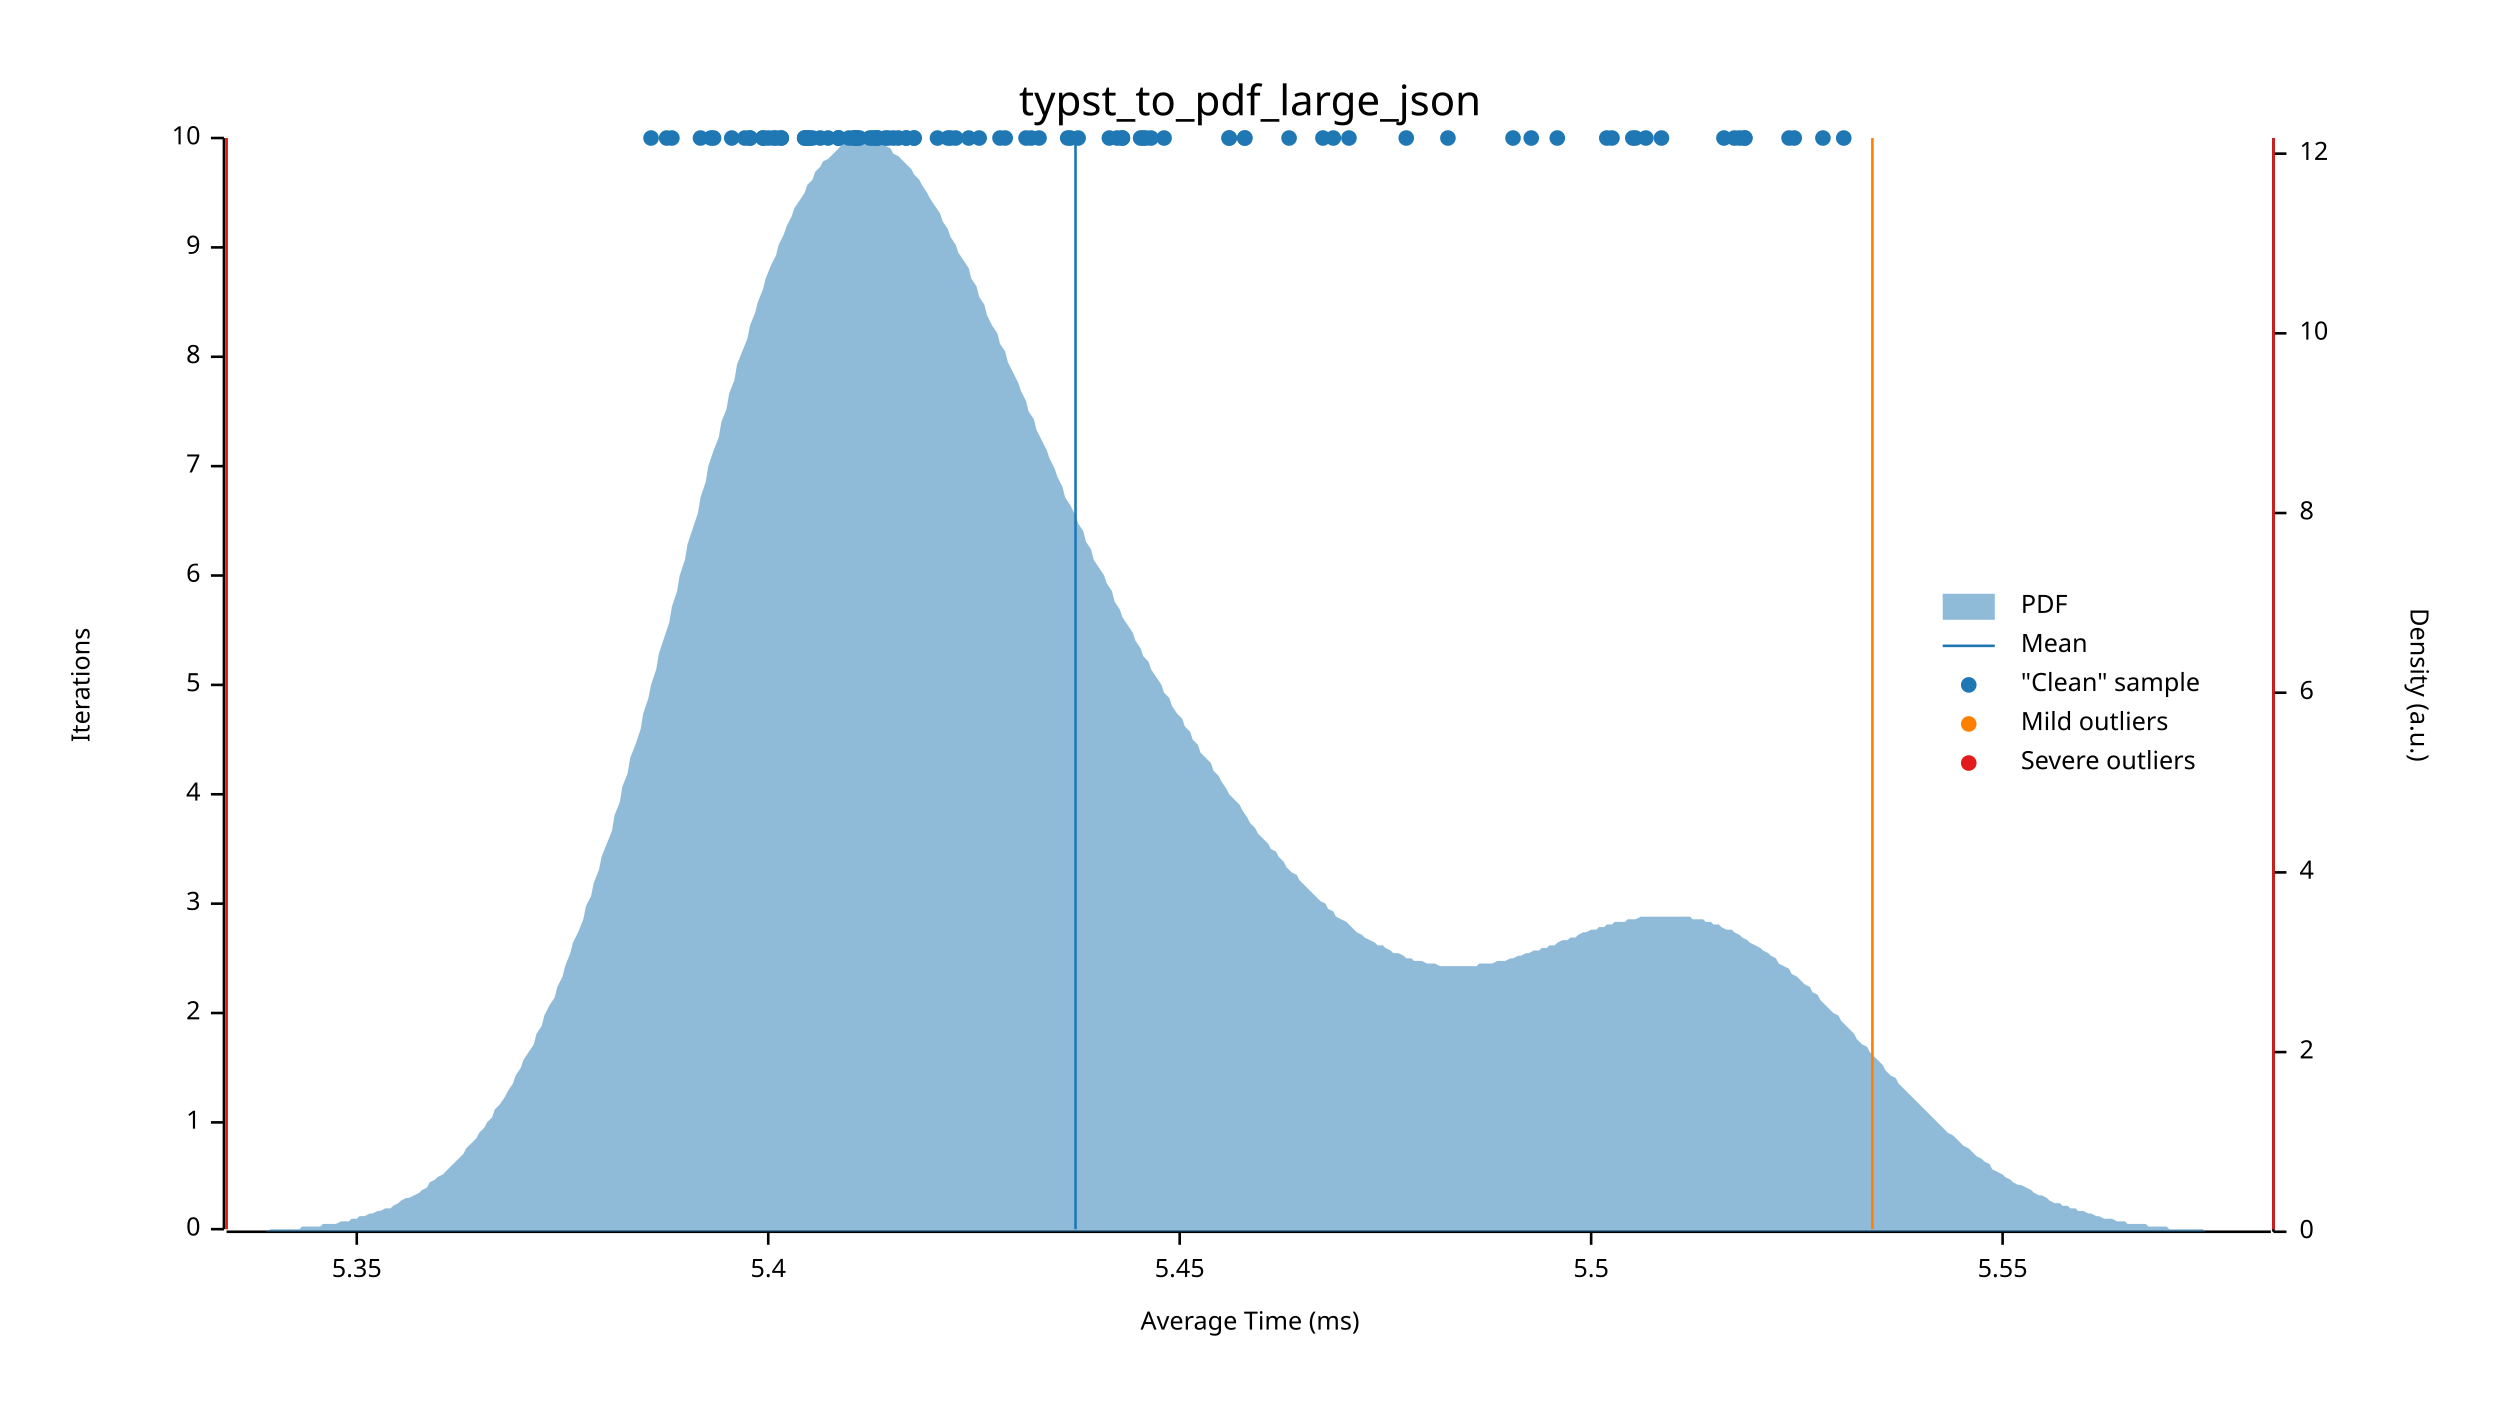
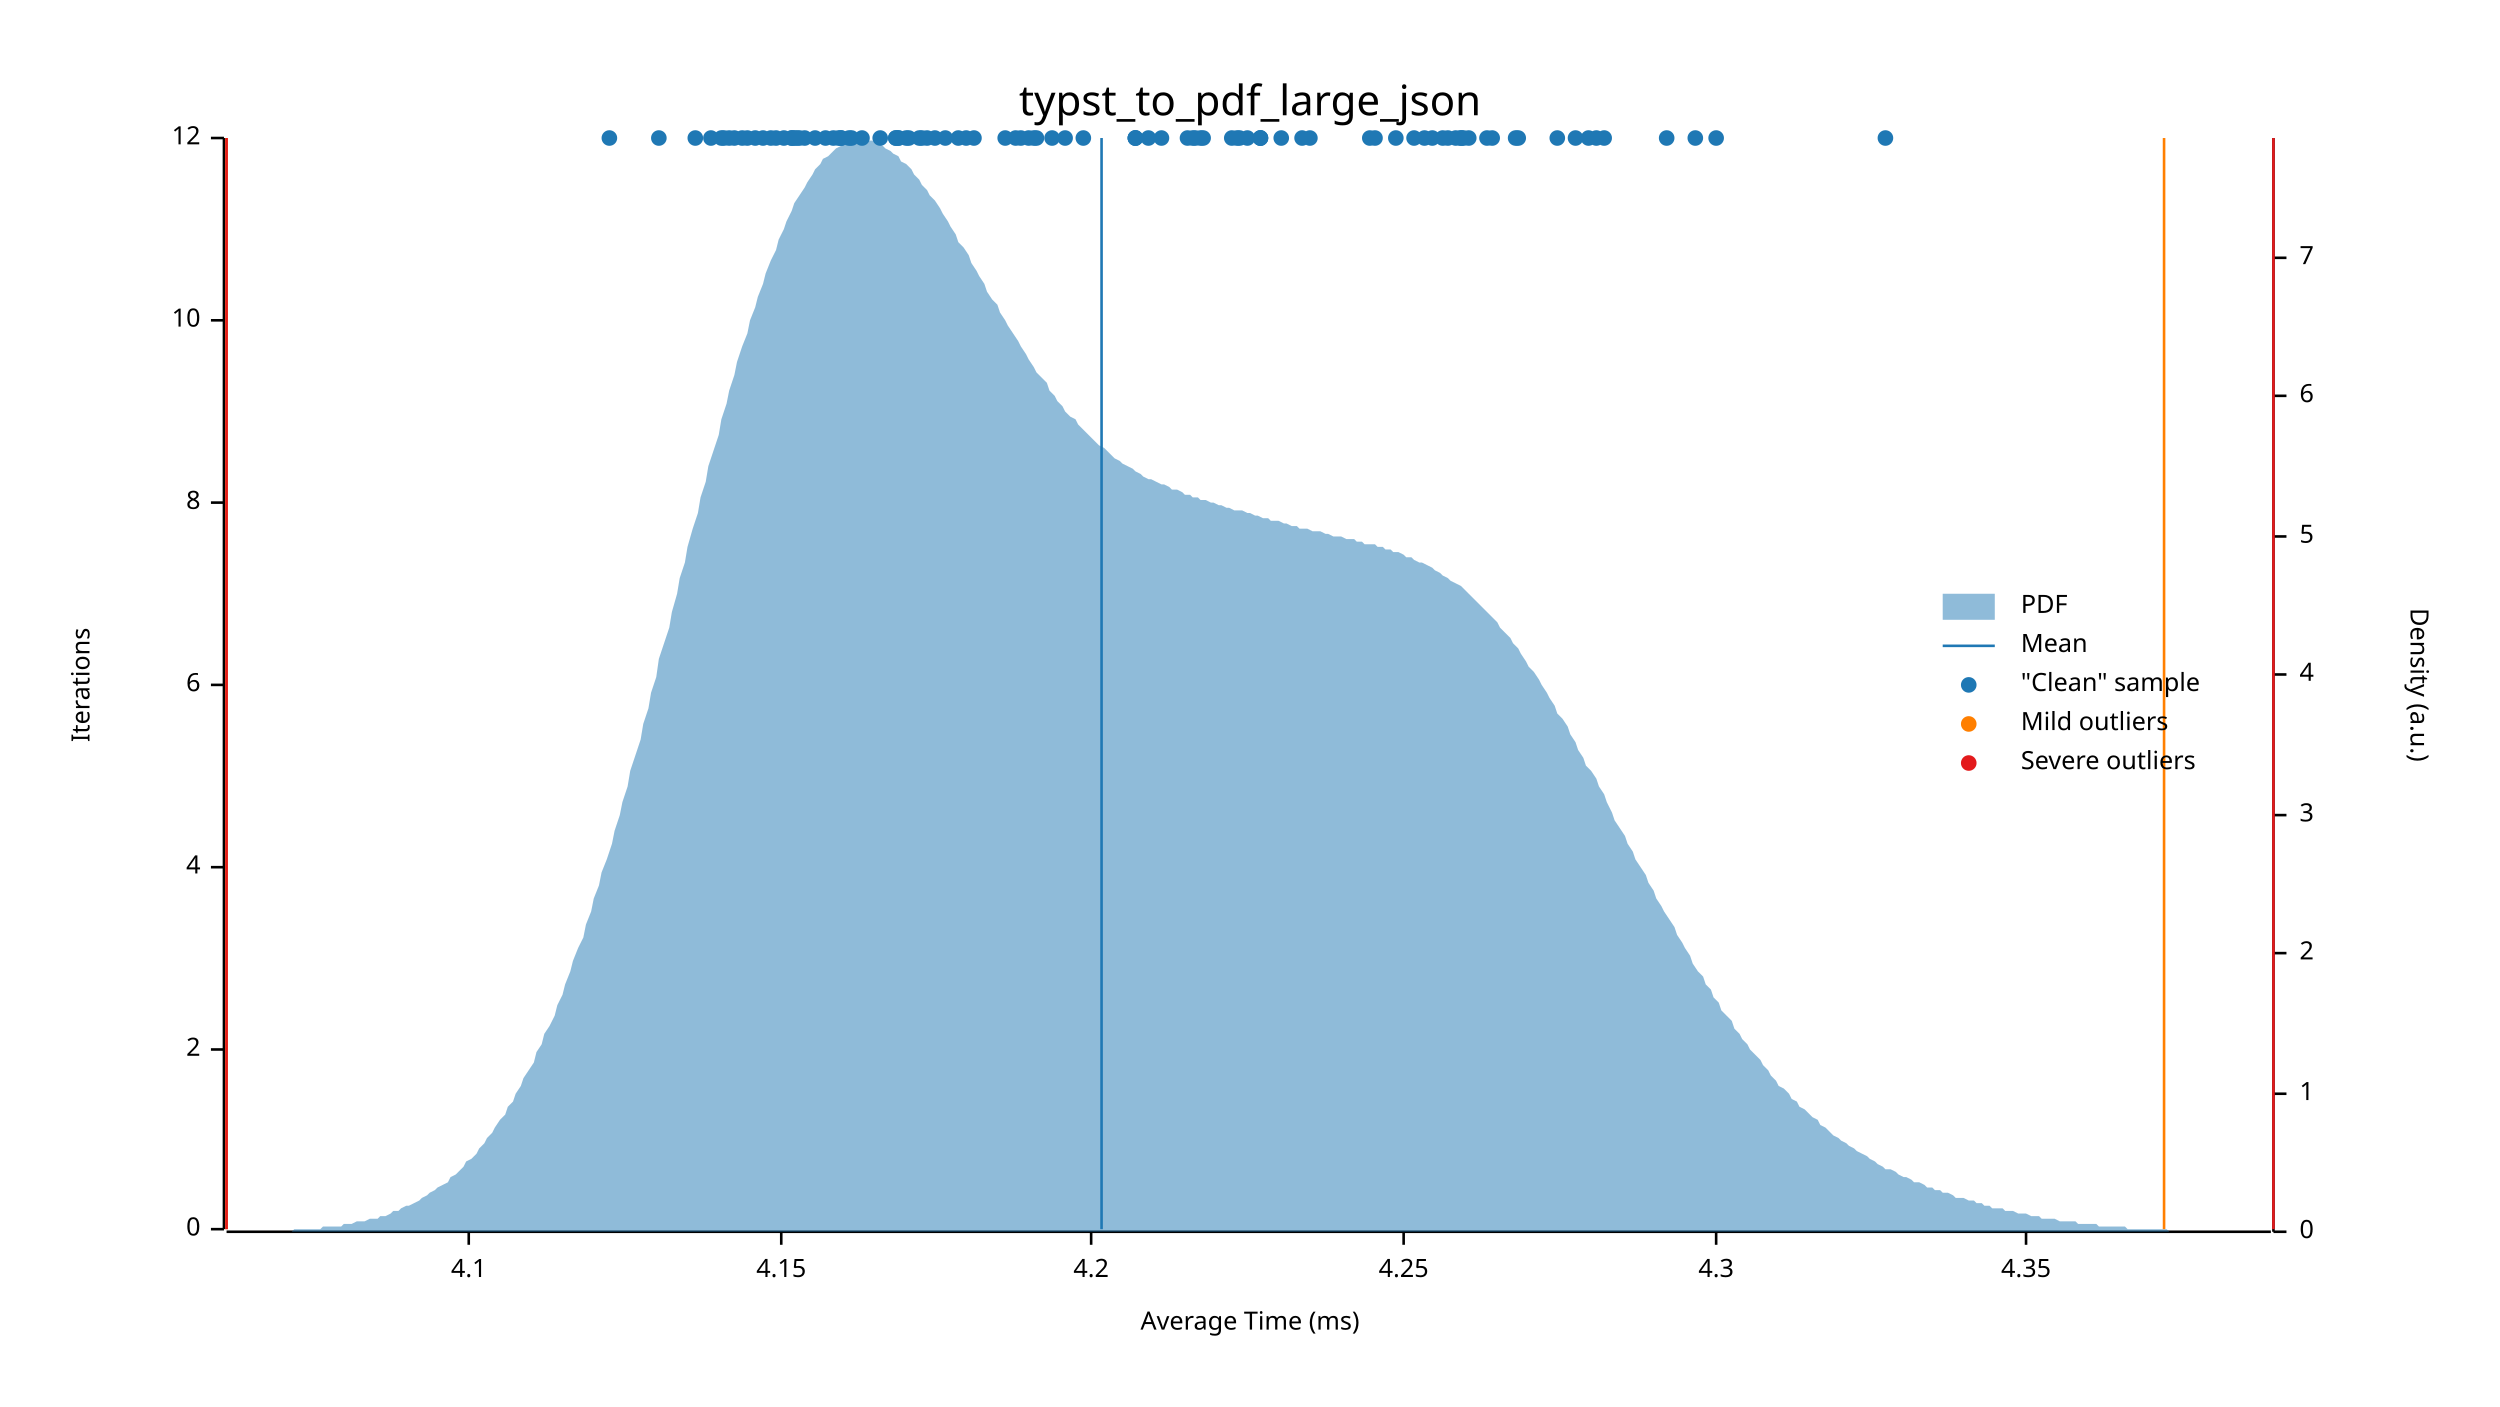
<svg xmlns="http://www.w3.org/2000/svg" width="960" height="540" viewBox="0 0 960 540">
  <text x="480" y="32" dy="0.76em" text-anchor="middle" font-family="sans-serif" font-size="16.129" opacity="1" fill="#000000">
typst_to_pdf_large_json
</text>
  <text x="27" y="263" dy="0.76em" text-anchor="middle" font-family="sans-serif" font-size="9.677" opacity="1" fill="#000000" transform="rotate(270, 27, 263)">
Iterations
</text>
  <text x="480" y="513" dy="-0.5ex" text-anchor="middle" font-family="sans-serif" font-size="9.677" opacity="1" fill="#000000">
Average Time (ms)
</text>
  <polyline fill="none" opacity="1" stroke="#000000" stroke-width="1" points="86,53 86,472 " />
  <text x="77" y="472" dy="0.5ex" text-anchor="end" font-family="sans-serif" font-size="9.677" opacity="1" fill="#000000">
0
</text>
  <polyline fill="none" opacity="1" stroke="#000000" stroke-width="1" points="81,472 86,472 " />
-   <text x="77" y="431" dy="0.5ex" text-anchor="end" font-family="sans-serif" font-size="9.677" opacity="1" fill="#000000">
- 1
- </text>
-   <polyline fill="none" opacity="1" stroke="#000000" stroke-width="1" points="81,431 86,431 " />
-   <text x="77" y="389" dy="0.5ex" text-anchor="end" font-family="sans-serif" font-size="9.677" opacity="1" fill="#000000">
+   <text x="77" y="403" dy="0.5ex" text-anchor="end" font-family="sans-serif" font-size="9.677" opacity="1" fill="#000000">
2
</text>
-   <polyline fill="none" opacity="1" stroke="#000000" stroke-width="1" points="81,389 86,389 " />
-   <text x="77" y="347" dy="0.5ex" text-anchor="end" font-family="sans-serif" font-size="9.677" opacity="1" fill="#000000">
- 3
- </text>
-   <polyline fill="none" opacity="1" stroke="#000000" stroke-width="1" points="81,347 86,347 " />
-   <text x="77" y="305" dy="0.5ex" text-anchor="end" font-family="sans-serif" font-size="9.677" opacity="1" fill="#000000">
+   <polyline fill="none" opacity="1" stroke="#000000" stroke-width="1" points="81,403 86,403 " />
+   <text x="77" y="333" dy="0.5ex" text-anchor="end" font-family="sans-serif" font-size="9.677" opacity="1" fill="#000000">
4
</text>
-   <polyline fill="none" opacity="1" stroke="#000000" stroke-width="1" points="81,305 86,305 " />
+   <polyline fill="none" opacity="1" stroke="#000000" stroke-width="1" points="81,333 86,333 " />
  <text x="77" y="263" dy="0.5ex" text-anchor="end" font-family="sans-serif" font-size="9.677" opacity="1" fill="#000000">
- 5
+ 6
</text>
  <polyline fill="none" opacity="1" stroke="#000000" stroke-width="1" points="81,263 86,263 " />
-   <text x="77" y="221" dy="0.5ex" text-anchor="end" font-family="sans-serif" font-size="9.677" opacity="1" fill="#000000">
- 6
- </text>
-   <polyline fill="none" opacity="1" stroke="#000000" stroke-width="1" points="81,221 86,221 " />
-   <text x="77" y="179" dy="0.5ex" text-anchor="end" font-family="sans-serif" font-size="9.677" opacity="1" fill="#000000">
- 7
- </text>
-   <polyline fill="none" opacity="1" stroke="#000000" stroke-width="1" points="81,179 86,179 " />
-   <text x="77" y="137" dy="0.5ex" text-anchor="end" font-family="sans-serif" font-size="9.677" opacity="1" fill="#000000">
+   <text x="77" y="193" dy="0.5ex" text-anchor="end" font-family="sans-serif" font-size="9.677" opacity="1" fill="#000000">
8
</text>
-   <polyline fill="none" opacity="1" stroke="#000000" stroke-width="1" points="81,137 86,137 " />
-   <text x="77" y="95" dy="0.5ex" text-anchor="end" font-family="sans-serif" font-size="9.677" opacity="1" fill="#000000">
- 9
- </text>
-   <polyline fill="none" opacity="1" stroke="#000000" stroke-width="1" points="81,95 86,95 " />
+   <polyline fill="none" opacity="1" stroke="#000000" stroke-width="1" points="81,193 86,193 " />
+   <text x="77" y="123" dy="0.5ex" text-anchor="end" font-family="sans-serif" font-size="9.677" opacity="1" fill="#000000">
+ 10
+ </text>
+   <polyline fill="none" opacity="1" stroke="#000000" stroke-width="1" points="81,123 86,123 " />
  <text x="77" y="53" dy="0.5ex" text-anchor="end" font-family="sans-serif" font-size="9.677" opacity="1" fill="#000000">
- 10
+ 12
</text>
  <polyline fill="none" opacity="1" stroke="#000000" stroke-width="1" points="81,53 86,53 " />
  <polyline fill="none" opacity="1" stroke="#000000" stroke-width="1" points="87,473 872,473 " />
-   <text x="137" y="483" dy="0.76em" text-anchor="middle" font-family="sans-serif" font-size="9.677" opacity="1" fill="#000000">
- 5.35
- </text>
-   <polyline fill="none" opacity="1" stroke="#000000" stroke-width="1" points="137,473 137,478 " />
-   <text x="295" y="483" dy="0.76em" text-anchor="middle" font-family="sans-serif" font-size="9.677" opacity="1" fill="#000000">
- 5.4
- </text>
-   <polyline fill="none" opacity="1" stroke="#000000" stroke-width="1" points="295,473 295,478 " />
-   <text x="453" y="483" dy="0.76em" text-anchor="middle" font-family="sans-serif" font-size="9.677" opacity="1" fill="#000000">
- 5.45
- </text>
-   <polyline fill="none" opacity="1" stroke="#000000" stroke-width="1" points="453,473 453,478 " />
-   <text x="611" y="483" dy="0.76em" text-anchor="middle" font-family="sans-serif" font-size="9.677" opacity="1" fill="#000000">
- 5.5
- </text>
-   <polyline fill="none" opacity="1" stroke="#000000" stroke-width="1" points="611,473 611,478 " />
-   <text x="769" y="483" dy="0.76em" text-anchor="middle" font-family="sans-serif" font-size="9.677" opacity="1" fill="#000000">
- 5.55
- </text>
-   <polyline fill="none" opacity="1" stroke="#000000" stroke-width="1" points="769,473 769,478 " />
+   <text x="180" y="483" dy="0.76em" text-anchor="middle" font-family="sans-serif" font-size="9.677" opacity="1" fill="#000000">
+ 4.1
+ </text>
+   <polyline fill="none" opacity="1" stroke="#000000" stroke-width="1" points="180,473 180,478 " />
+   <text x="300" y="483" dy="0.76em" text-anchor="middle" font-family="sans-serif" font-size="9.677" opacity="1" fill="#000000">
+ 4.15
+ </text>
+   <polyline fill="none" opacity="1" stroke="#000000" stroke-width="1" points="300,473 300,478 " />
+   <text x="419" y="483" dy="0.76em" text-anchor="middle" font-family="sans-serif" font-size="9.677" opacity="1" fill="#000000">
+ 4.2
+ </text>
+   <polyline fill="none" opacity="1" stroke="#000000" stroke-width="1" points="419,473 419,478 " />
+   <text x="539" y="483" dy="0.76em" text-anchor="middle" font-family="sans-serif" font-size="9.677" opacity="1" fill="#000000">
+ 4.25
+ </text>
+   <polyline fill="none" opacity="1" stroke="#000000" stroke-width="1" points="539,473 539,478 " />
+   <text x="659" y="483" dy="0.76em" text-anchor="middle" font-family="sans-serif" font-size="9.677" opacity="1" fill="#000000">
+ 4.3
+ </text>
+   <polyline fill="none" opacity="1" stroke="#000000" stroke-width="1" points="659,473 659,478 " />
+   <text x="778" y="483" dy="0.76em" text-anchor="middle" font-family="sans-serif" font-size="9.677" opacity="1" fill="#000000">
+ 4.35
+ </text>
+   <polyline fill="none" opacity="1" stroke="#000000" stroke-width="1" points="778,473 778,478 " />
  <text x="933" y="263" dy="0.76em" text-anchor="middle" font-family="sans-serif" font-size="9.677" opacity="1" fill="#000000" transform="rotate(90, 933, 263)">
Density (a.u.)
</text>
  <polyline fill="none" opacity="1" stroke="#000000" stroke-width="1" points="873,53 873,473 " />
  <text x="883" y="473" dy="0.5ex" text-anchor="start" font-family="sans-serif" font-size="9.677" opacity="1" fill="#000000">
0
</text>
  <polyline fill="none" opacity="1" stroke="#000000" stroke-width="1" points="873,473 878,473 " />
-   <text x="883" y="404" dy="0.5ex" text-anchor="start" font-family="sans-serif" font-size="9.677" opacity="1" fill="#000000">
+   <text x="883" y="420" dy="0.5ex" text-anchor="start" font-family="sans-serif" font-size="9.677" opacity="1" fill="#000000">
+ 1
+ </text>
+   <polyline fill="none" opacity="1" stroke="#000000" stroke-width="1" points="873,420 878,420 " />
+   <text x="883" y="366" dy="0.5ex" text-anchor="start" font-family="sans-serif" font-size="9.677" opacity="1" fill="#000000">
2
</text>
-   <polyline fill="none" opacity="1" stroke="#000000" stroke-width="1" points="873,404 878,404 " />
-   <text x="883" y="335" dy="0.5ex" text-anchor="start" font-family="sans-serif" font-size="9.677" opacity="1" fill="#000000">
+   <polyline fill="none" opacity="1" stroke="#000000" stroke-width="1" points="873,366 878,366 " />
+   <text x="883" y="313" dy="0.5ex" text-anchor="start" font-family="sans-serif" font-size="9.677" opacity="1" fill="#000000">
+ 3
+ </text>
+   <polyline fill="none" opacity="1" stroke="#000000" stroke-width="1" points="873,313 878,313 " />
+   <text x="883" y="259" dy="0.5ex" text-anchor="start" font-family="sans-serif" font-size="9.677" opacity="1" fill="#000000">
4
</text>
-   <polyline fill="none" opacity="1" stroke="#000000" stroke-width="1" points="873,335 878,335 " />
-   <text x="883" y="266" dy="0.5ex" text-anchor="start" font-family="sans-serif" font-size="9.677" opacity="1" fill="#000000">
+   <polyline fill="none" opacity="1" stroke="#000000" stroke-width="1" points="873,259 878,259 " />
+   <text x="883" y="206" dy="0.5ex" text-anchor="start" font-family="sans-serif" font-size="9.677" opacity="1" fill="#000000">
+ 5
+ </text>
+   <polyline fill="none" opacity="1" stroke="#000000" stroke-width="1" points="873,206 878,206 " />
+   <text x="883" y="152" dy="0.5ex" text-anchor="start" font-family="sans-serif" font-size="9.677" opacity="1" fill="#000000">
6
</text>
-   <polyline fill="none" opacity="1" stroke="#000000" stroke-width="1" points="873,266 878,266 " />
-   <text x="883" y="197" dy="0.5ex" text-anchor="start" font-family="sans-serif" font-size="9.677" opacity="1" fill="#000000">
- 8
- </text>
-   <polyline fill="none" opacity="1" stroke="#000000" stroke-width="1" points="873,197 878,197 " />
-   <text x="883" y="128" dy="0.5ex" text-anchor="start" font-family="sans-serif" font-size="9.677" opacity="1" fill="#000000">
- 10
- </text>
-   <polyline fill="none" opacity="1" stroke="#000000" stroke-width="1" points="873,128 878,128 " />
-   <text x="883" y="59" dy="0.5ex" text-anchor="start" font-family="sans-serif" font-size="9.677" opacity="1" fill="#000000">
- 12
- </text>
-   <polyline fill="none" opacity="1" stroke="#000000" stroke-width="1" points="873,59 878,59 " />
-   <polygon opacity="0.5" fill="#1F78B4" points="87,473 88,473 90,473 91,473 93,473 94,473 96,473 98,473 99,473 101,473 102,473 104,472 105,472 107,472 109,472 110,472 112,472 113,472 115,472 116,471 118,471 120,471 121,471 123,471 124,470 126,470 127,470 129,470 131,469 132,469 134,469 135,468 137,468 138,467 140,467 142,466 143,466 145,465 146,465 148,464 150,464 151,463 153,462 154,461 156,460 157,460 159,459 161,458 162,457 164,456 165,454 167,453 168,452 170,451 172,449 173,448 175,446 176,445 178,443 179,441 181,439 183,437 184,435 186,433 187,431 189,429 190,426 192,424 194,421 195,419 197,416 198,413 200,410 201,407 203,404 205,401 206,397 208,394 209,390 211,386 213,383 214,379 216,375 217,371 219,366 220,362 222,358 224,353 225,348 227,344 228,339 230,334 231,329 233,324 235,319 236,313 238,308 239,302 241,297 242,291 244,286 246,280 247,274 249,268 250,263 252,257 253,251 255,245 257,239 258,233 260,227 261,221 263,215 264,209 266,203 268,197 269,191 271,185 272,179 274,173 276,168 277,162 279,157 280,151 282,146 283,140 285,135 287,130 288,125 290,120 291,116 293,111 294,107 296,102 298,98 299,94 301,90 302,87 304,83 305,80 307,77 309,74 310,71 312,69 313,66 315,64 316,62 318,61 320,59 321,58 323,56 324,55 326,55 327,54 329,54 331,54 332,53 334,54 335,54 337,55 339,55 340,56 342,57 343,59 345,60 346,61 348,63 350,65 351,67 353,69 354,71 356,74 357,76 359,79 361,82 362,85 364,88 365,91 367,94 368,97 370,100 372,103 373,107 375,110 376,114 378,117 379,121 381,125 383,128 384,132 386,135 387,139 389,143 391,147 392,150 394,154 395,158 397,161 398,165 400,169 402,173 403,176 405,180 406,183 408,187 409,191 411,194 413,198 414,201 416,204 417,208 419,211 420,215 422,218 424,221 425,224 427,227 428,231 430,234 431,237 433,240 435,243 436,246 438,249 439,252 441,254 442,257 444,260 446,263 447,266 449,268 450,271 452,274 454,276 455,279 457,281 458,284 460,286 461,289 463,291 465,293 466,296 468,298 469,300 471,303 472,305 474,307 476,309 477,311 479,314 480,316 482,318 483,320 485,322 487,324 488,326 490,327 491,329 493,331 494,333 496,335 498,336 499,338 501,340 502,341 504,343 505,344 507,346 509,347 510,349 512,350 513,352 515,353 517,354 518,355 520,357 521,358 523,359 524,360 526,361 528,362 529,363 531,363 532,364 534,365 535,366 537,366 539,367 540,368 542,368 543,369 545,369 546,369 548,370 550,370 551,370 553,371 554,371 556,371 557,371 559,371 561,371 562,371 564,371 565,371 567,371 568,370 570,370 572,370 573,370 575,369 576,369 578,369 580,368 581,368 583,367 584,367 586,366 587,366 589,365 591,365 592,364 594,364 595,363 597,363 598,362 600,361 602,361 603,360 605,360 606,359 608,358 609,358 611,357 613,357 614,356 616,356 617,355 619,355 620,354 622,354 624,354 625,353 627,353 628,353 630,352 632,352 633,352 635,352 636,352 638,352 639,352 641,352 643,352 644,352 646,352 647,352 649,352 650,353 652,353 654,353 655,354 657,354 658,355 660,355 661,356 663,357 665,357 666,358 668,359 669,360 671,361 672,362 674,363 676,364 677,365 679,366 680,367 682,368 683,370 685,371 687,372 688,374 690,375 691,376 693,378 695,379 696,381 698,382 699,384 701,386 702,387 704,389 706,390 707,392 709,394 710,395 712,397 713,399 715,401 717,402 718,404 720,406 721,407 723,409 724,411 726,413 728,414 729,416 731,418 732,419 734,421 735,422 737,424 739,426 740,427 742,429 743,430 745,432 746,433 748,435 750,436 751,437 753,439 754,440 756,441 758,443 759,444 761,445 762,446 764,447 765,449 767,450 769,451 770,452 772,453 773,454 775,455 776,455 778,456 780,457 781,458 783,459 784,459 786,460 787,461 789,462 791,462 792,463 794,463 795,464 797,464 798,465 800,465 802,466 803,466 805,467 806,467 808,468 809,468 811,468 813,469 814,469 816,469 817,470 819,470 821,470 822,470 824,470 825,471 827,471 828,471 830,471 832,471 833,472 835,472 836,472 838,472 839,472 841,472 843,472 844,472 846,472 847,473 849,473 850,473 852,473 854,473 855,473 857,473 858,473 860,473 861,473 863,473 865,473 866,473 868,473 869,473 871,473 873,473 873,473 87,473 " />
-   <polyline fill="none" opacity="1" stroke="#1F78B4" stroke-width="1" points="413,472 413,53 " />
+   <polyline fill="none" opacity="1" stroke="#000000" stroke-width="1" points="873,152 878,152 " />
+   <text x="883" y="99" dy="0.5ex" text-anchor="start" font-family="sans-serif" font-size="9.677" opacity="1" fill="#000000">
+ 7
+ </text>
+   <polyline fill="none" opacity="1" stroke="#000000" stroke-width="1" points="873,99 878,99 " />
+   <polygon opacity="0.5" fill="#1F78B4" points="87,473 88,473 90,473 91,473 93,473 94,473 96,473 98,473 99,473 101,473 102,473 104,473 105,473 107,473 109,473 110,473 112,473 113,472 115,472 116,472 118,472 120,472 121,472 123,472 124,471 126,471 127,471 129,471 131,471 132,470 134,470 135,470 137,469 138,469 140,469 142,468 143,468 145,468 146,467 148,467 150,466 151,465 153,465 154,464 156,463 157,463 159,462 161,461 162,460 164,459 165,458 167,457 168,456 170,455 172,454 173,452 175,451 176,450 178,448 179,446 181,445 183,443 184,441 186,439 187,437 189,435 190,433 192,430 194,428 195,425 197,423 198,420 200,417 201,414 203,411 205,408 206,404 208,401 209,397 211,394 213,390 214,386 216,382 217,378 219,373 220,369 222,364 224,360 225,355 227,350 228,345 230,340 231,335 233,330 235,324 236,319 238,313 239,308 241,302 242,296 244,290 246,284 247,278 249,272 250,266 252,260 253,253 255,247 257,241 258,235 260,228 261,222 263,216 264,210 266,203 268,197 269,191 271,185 272,179 274,173 276,167 277,161 279,155 280,150 282,144 283,139 285,133 287,128 288,123 290,118 291,114 293,109 294,105 296,100 298,96 299,92 301,88 302,85 304,81 305,78 307,75 309,72 310,70 312,67 313,65 315,63 316,61 318,60 320,58 321,57 323,56 324,55 326,54 327,54 329,54 331,53 332,54 334,54 335,54 337,55 339,56 340,57 342,58 343,59 345,60 346,62 348,63 350,65 351,67 353,69 354,71 356,73 357,75 359,77 361,80 362,82 364,85 365,87 367,90 368,93 370,95 372,98 373,101 375,104 376,106 378,109 379,112 381,115 383,117 384,120 386,123 387,125 389,128 391,131 392,133 394,136 395,138 397,141 398,143 400,145 402,147 403,150 405,152 406,154 408,156 409,158 411,160 413,161 414,163 416,165 417,166 419,168 420,169 422,171 424,172 425,173 427,175 428,176 430,177 431,178 433,179 435,180 436,181 438,182 439,183 441,184 442,184 444,185 446,186 447,186 449,187 450,188 452,188 454,189 455,190 457,190 458,191 460,191 461,192 463,192 465,193 466,193 468,194 469,194 471,195 472,195 474,196 476,196 477,196 479,197 480,197 482,198 483,198 485,199 487,199 488,200 490,200 491,200 493,201 494,201 496,202 498,202 499,203 501,203 502,203 504,204 505,204 507,204 509,205 510,205 512,206 513,206 515,206 517,207 518,207 520,207 521,208 523,208 524,209 526,209 528,209 529,210 531,210 532,211 534,211 535,212 537,212 539,213 540,214 542,214 543,215 545,216 546,216 548,217 550,218 551,219 553,220 554,221 556,222 557,223 559,224 561,225 562,226 564,228 565,229 567,231 568,232 570,234 572,236 573,237 575,239 576,241 578,243 580,245 581,247 583,249 584,251 586,254 587,256 589,258 591,261 592,263 594,266 595,268 597,271 598,274 600,276 602,279 603,282 605,285 606,288 608,291 609,294 611,296 613,299 614,302 616,305 617,308 619,312 620,315 622,318 624,321 625,324 627,327 628,330 630,333 632,336 633,339 635,342 636,345 638,348 639,350 641,353 643,356 644,359 646,362 647,364 649,367 650,370 652,373 654,375 655,378 657,380 658,383 660,385 661,388 663,390 665,392 666,395 668,397 669,399 671,401 672,403 674,405 676,407 677,409 679,411 680,413 682,415 683,417 685,418 687,420 688,422 690,423 691,425 693,426 695,428 696,429 698,430 699,432 701,433 702,434 704,436 706,437 707,438 709,439 710,440 712,441 713,442 715,443 717,444 718,445 720,446 721,447 723,448 724,449 726,449 728,450 729,451 731,452 732,452 734,453 735,454 737,454 739,455 740,456 742,456 743,457 745,457 746,458 748,458 750,459 751,460 753,460 754,460 756,461 758,461 759,462 761,462 762,463 764,463 765,464 767,464 769,464 770,465 772,465 773,465 775,466 776,466 778,466 780,467 781,467 783,467 784,468 786,468 787,468 789,468 791,469 792,469 794,469 795,469 797,469 798,470 800,470 802,470 803,470 805,470 806,471 808,471 809,471 811,471 813,471 814,471 816,471 817,472 819,472 821,472 822,472 824,472 825,472 827,472 828,472 830,472 832,472 833,473 835,473 836,473 838,473 839,473 841,473 843,473 844,473 846,473 847,473 849,473 850,473 852,473 854,473 855,473 857,473 858,473 860,473 861,473 863,473 865,473 866,473 868,473 869,473 871,473 873,473 873,473 87,473 " />
+   <polyline fill="none" opacity="1" stroke="#1F78B4" stroke-width="1" points="423,472 423,53 " />
  <polyline fill="none" opacity="1" stroke="#FF7F00" stroke-width="1" points="87,472 87,53 " />
-   <polyline fill="none" opacity="1" stroke="#FF7F00" stroke-width="1" points="719,472 719,53 " />
+   <polyline fill="none" opacity="1" stroke="#FF7F00" stroke-width="1" points="831,472 831,53 " />
  <polyline fill="none" opacity="1" stroke="#E31A1C" stroke-width="1" points="87,472 87,53 " />
  <polyline fill="none" opacity="1" stroke="#E31A1C" stroke-width="1" points="873,472 873,53 " />
-   <circle cx="512" cy="53" r="3" opacity="1" fill="#1F78B4" stroke="none" stroke-width="1" />
-   <circle cx="269" cy="53" r="3" opacity="1" fill="#1F78B4" stroke="none" stroke-width="1" />
-   <circle cx="310" cy="53" r="3" opacity="1" fill="#1F78B4" stroke="none" stroke-width="1" />
+   <circle cx="338" cy="53" r="3" opacity="1" fill="#1F78B4" stroke="none" stroke-width="1" />
+   <circle cx="571" cy="53" r="3" opacity="1" fill="#1F78B4" stroke="none" stroke-width="1" />
+   <circle cx="492" cy="53" r="3" opacity="1" fill="#1F78B4" stroke="none" stroke-width="1" />
+   <circle cx="484" cy="53" r="3" opacity="1" fill="#1F78B4" stroke="none" stroke-width="1" />
+   <circle cx="345" cy="53" r="3" opacity="1" fill="#1F78B4" stroke="none" stroke-width="1" />
+   <circle cx="234" cy="53" r="3" opacity="1" fill="#1F78B4" stroke="none" stroke-width="1" />
+   <circle cx="583" cy="53" r="3" opacity="1" fill="#1F78B4" stroke="none" stroke-width="1" />
+   <circle cx="543" cy="53" r="3" opacity="1" fill="#1F78B4" stroke="none" stroke-width="1" />
+   <circle cx="562" cy="53" r="3" opacity="1" fill="#1F78B4" stroke="none" stroke-width="1" />
+   <circle cx="659" cy="53" r="3" opacity="1" fill="#1F78B4" stroke="none" stroke-width="1" />
+   <circle cx="327" cy="53" r="3" opacity="1" fill="#1F78B4" stroke="none" stroke-width="1" />
+   <circle cx="724" cy="53" r="3" opacity="1" fill="#1F78B4" stroke="none" stroke-width="1" />
+   <circle cx="582" cy="53" r="3" opacity="1" fill="#1F78B4" stroke="none" stroke-width="1" />
+   <circle cx="461" cy="53" r="3" opacity="1" fill="#1F78B4" stroke="none" stroke-width="1" />
+   <circle cx="305" cy="53" r="3" opacity="1" fill="#1F78B4" stroke="none" stroke-width="1" />
+   <circle cx="273" cy="53" r="3" opacity="1" fill="#1F78B4" stroke="none" stroke-width="1" />
+   <circle cx="253" cy="53" r="3" opacity="1" fill="#1F78B4" stroke="none" stroke-width="1" />
+   <circle cx="304" cy="53" r="3" opacity="1" fill="#1F78B4" stroke="none" stroke-width="1" />
+   <circle cx="436" cy="53" r="3" opacity="1" fill="#1F78B4" stroke="none" stroke-width="1" />
+   <circle cx="462" cy="53" r="3" opacity="1" fill="#1F78B4" stroke="none" stroke-width="1" />
+   <circle cx="395" cy="53" r="3" opacity="1" fill="#1F78B4" stroke="none" stroke-width="1" />
+   <circle cx="404" cy="53" r="3" opacity="1" fill="#1F78B4" stroke="none" stroke-width="1" />
+   <circle cx="280" cy="53" r="3" opacity="1" fill="#1F78B4" stroke="none" stroke-width="1" />
+   <circle cx="349" cy="53" r="3" opacity="1" fill="#1F78B4" stroke="none" stroke-width="1" />
+   <circle cx="353" cy="53" r="3" opacity="1" fill="#1F78B4" stroke="none" stroke-width="1" />
+   <circle cx="323" cy="53" r="3" opacity="1" fill="#1F78B4" stroke="none" stroke-width="1" />
+   <circle cx="479" cy="53" r="3" opacity="1" fill="#1F78B4" stroke="none" stroke-width="1" />
+   <circle cx="459" cy="53" r="3" opacity="1" fill="#1F78B4" stroke="none" stroke-width="1" />
+   <circle cx="554" cy="53" r="3" opacity="1" fill="#1F78B4" stroke="none" stroke-width="1" />
+   <circle cx="640" cy="53" r="3" opacity="1" fill="#1F78B4" stroke="none" stroke-width="1" />
+   <circle cx="616" cy="53" r="3" opacity="1" fill="#1F78B4" stroke="none" stroke-width="1" />
+   <circle cx="561" cy="53" r="3" opacity="1" fill="#1F78B4" stroke="none" stroke-width="1" />
+   <circle cx="344" cy="53" r="3" opacity="1" fill="#1F78B4" stroke="none" stroke-width="1" />
+   <circle cx="331" cy="53" r="3" opacity="1" fill="#1F78B4" stroke="none" stroke-width="1" />
+   <circle cx="298" cy="53" r="3" opacity="1" fill="#1F78B4" stroke="none" stroke-width="1" />
+   <circle cx="285" cy="53" r="3" opacity="1" fill="#1F78B4" stroke="none" stroke-width="1" />
+   <circle cx="526" cy="53" r="3" opacity="1" fill="#1F78B4" stroke="none" stroke-width="1" />
+   <circle cx="368" cy="53" r="3" opacity="1" fill="#1F78B4" stroke="none" stroke-width="1" />
+   <circle cx="320" cy="53" r="3" opacity="1" fill="#1F78B4" stroke="none" stroke-width="1" />
+   <circle cx="282" cy="53" r="3" opacity="1" fill="#1F78B4" stroke="none" stroke-width="1" />
+   <circle cx="290" cy="53" r="3" opacity="1" fill="#1F78B4" stroke="none" stroke-width="1" />
+   <circle cx="267" cy="53" r="3" opacity="1" fill="#1F78B4" stroke="none" stroke-width="1" />
+   <circle cx="307" cy="53" r="3" opacity="1" fill="#1F78B4" stroke="none" stroke-width="1" />
+   <circle cx="296" cy="53" r="3" opacity="1" fill="#1F78B4" stroke="none" stroke-width="1" />
+   <circle cx="287" cy="53" r="3" opacity="1" fill="#1F78B4" stroke="none" stroke-width="1" />
+   <circle cx="354" cy="53" r="3" opacity="1" fill="#1F78B4" stroke="none" stroke-width="1" />
+   <circle cx="304" cy="53" r="3" opacity="1" fill="#1F78B4" stroke="none" stroke-width="1" />
+   <circle cx="416" cy="53" r="3" opacity="1" fill="#1F78B4" stroke="none" stroke-width="1" />
+   <circle cx="317" cy="53" r="3" opacity="1" fill="#1F78B4" stroke="none" stroke-width="1" />
+   <circle cx="476" cy="53" r="3" opacity="1" fill="#1F78B4" stroke="none" stroke-width="1" />
+   <circle cx="371" cy="53" r="3" opacity="1" fill="#1F78B4" stroke="none" stroke-width="1" />
+   <circle cx="326" cy="53" r="3" opacity="1" fill="#1F78B4" stroke="none" stroke-width="1" />
+   <circle cx="363" cy="53" r="3" opacity="1" fill="#1F78B4" stroke="none" stroke-width="1" />
+   <circle cx="484" cy="53" r="3" opacity="1" fill="#1F78B4" stroke="none" stroke-width="1" />
+   <circle cx="610" cy="53" r="3" opacity="1" fill="#1F78B4" stroke="none" stroke-width="1" />
+   <circle cx="436" cy="53" r="3" opacity="1" fill="#1F78B4" stroke="none" stroke-width="1" />
+   <circle cx="409" cy="53" r="3" opacity="1" fill="#1F78B4" stroke="none" stroke-width="1" />
+   <circle cx="564" cy="53" r="3" opacity="1" fill="#1F78B4" stroke="none" stroke-width="1" />
+   <circle cx="550" cy="53" r="3" opacity="1" fill="#1F78B4" stroke="none" stroke-width="1" />
+   <circle cx="503" cy="53" r="3" opacity="1" fill="#1F78B4" stroke="none" stroke-width="1" />
+   <circle cx="456" cy="53" r="3" opacity="1" fill="#1F78B4" stroke="none" stroke-width="1" />
+   <circle cx="441" cy="53" r="3" opacity="1" fill="#1F78B4" stroke="none" stroke-width="1" />
+   <circle cx="397" cy="53" r="3" opacity="1" fill="#1F78B4" stroke="none" stroke-width="1" />
+   <circle cx="500" cy="53" r="3" opacity="1" fill="#1F78B4" stroke="none" stroke-width="1" />
+   <circle cx="556" cy="53" r="3" opacity="1" fill="#1F78B4" stroke="none" stroke-width="1" />
+   <circle cx="547" cy="53" r="3" opacity="1" fill="#1F78B4" stroke="none" stroke-width="1" />
+   <circle cx="398" cy="53" r="3" opacity="1" fill="#1F78B4" stroke="none" stroke-width="1" />
+   <circle cx="392" cy="53" r="3" opacity="1" fill="#1F78B4" stroke="none" stroke-width="1" />
+   <circle cx="356" cy="53" r="3" opacity="1" fill="#1F78B4" stroke="none" stroke-width="1" />
+   <circle cx="277" cy="53" r="3" opacity="1" fill="#1F78B4" stroke="none" stroke-width="1" />
+   <circle cx="348" cy="53" r="3" opacity="1" fill="#1F78B4" stroke="none" stroke-width="1" />
+   <circle cx="598" cy="53" r="3" opacity="1" fill="#1F78B4" stroke="none" stroke-width="1" />
+   <circle cx="561" cy="53" r="3" opacity="1" fill="#1F78B4" stroke="none" stroke-width="1" />
+   <circle cx="613" cy="53" r="3" opacity="1" fill="#1F78B4" stroke="none" stroke-width="1" />
+   <circle cx="573" cy="53" r="3" opacity="1" fill="#1F78B4" stroke="none" stroke-width="1" />
+   <circle cx="301" cy="53" r="3" opacity="1" fill="#1F78B4" stroke="none" stroke-width="1" />
+   <circle cx="323" cy="53" r="3" opacity="1" fill="#1F78B4" stroke="none" stroke-width="1" />
+   <circle cx="390" cy="53" r="3" opacity="1" fill="#1F78B4" stroke="none" stroke-width="1" />
+   <circle cx="293" cy="53" r="3" opacity="1" fill="#1F78B4" stroke="none" stroke-width="1" />
+   <circle cx="386" cy="53" r="3" opacity="1" fill="#1F78B4" stroke="none" stroke-width="1" />
+   <circle cx="313" cy="53" r="3" opacity="1" fill="#1F78B4" stroke="none" stroke-width="1" />
+   <circle cx="473" cy="53" r="3" opacity="1" fill="#1F78B4" stroke="none" stroke-width="1" />
+   <circle cx="359" cy="53" r="3" opacity="1" fill="#1F78B4" stroke="none" stroke-width="1" />
+   <circle cx="559" cy="53" r="3" opacity="1" fill="#1F78B4" stroke="none" stroke-width="1" />
+   <circle cx="605" cy="53" r="3" opacity="1" fill="#1F78B4" stroke="none" stroke-width="1" />
+   <circle cx="651" cy="53" r="3" opacity="1" fill="#1F78B4" stroke="none" stroke-width="1" />
+   <circle cx="484" cy="53" r="3" opacity="1" fill="#1F78B4" stroke="none" stroke-width="1" />
+   <circle cx="536" cy="53" r="3" opacity="1" fill="#1F78B4" stroke="none" stroke-width="1" />
+   <circle cx="374" cy="53" r="3" opacity="1" fill="#1F78B4" stroke="none" stroke-width="1" />
+   <circle cx="446" cy="53" r="3" opacity="1" fill="#1F78B4" stroke="none" stroke-width="1" />
+   <circle cx="309" cy="53" r="3" opacity="1" fill="#1F78B4" stroke="none" stroke-width="1" />
+   <circle cx="345" cy="53" r="3" opacity="1" fill="#1F78B4" stroke="none" stroke-width="1" />
+   <circle cx="458" cy="53" r="3" opacity="1" fill="#1F78B4" stroke="none" stroke-width="1" />
+   <circle cx="528" cy="53" r="3" opacity="1" fill="#1F78B4" stroke="none" stroke-width="1" />
+   <circle cx="475" cy="53" r="3" opacity="1" fill="#1F78B4" stroke="none" stroke-width="1" />
  <circle cx="322" cy="53" r="3" opacity="1" fill="#1F78B4" stroke="none" stroke-width="1" />
-   <circle cx="300" cy="53" r="3" opacity="1" fill="#1F78B4" stroke="none" stroke-width="1" />
-   <circle cx="274" cy="53" r="3" opacity="1" fill="#1F78B4" stroke="none" stroke-width="1" />
-   <circle cx="297" cy="53" r="3" opacity="1" fill="#1F78B4" stroke="none" stroke-width="1" />
-   <circle cx="293" cy="53" r="3" opacity="1" fill="#1F78B4" stroke="none" stroke-width="1" />
-   <circle cx="286" cy="53" r="3" opacity="1" fill="#1F78B4" stroke="none" stroke-width="1" />
-   <circle cx="250" cy="53" r="3" opacity="1" fill="#1F78B4" stroke="none" stroke-width="1" />
-   <circle cx="256" cy="53" r="3" opacity="1" fill="#1F78B4" stroke="none" stroke-width="1" />
-   <circle cx="288" cy="53" r="3" opacity="1" fill="#1F78B4" stroke="none" stroke-width="1" />
-   <circle cx="336" cy="53" r="3" opacity="1" fill="#1F78B4" stroke="none" stroke-width="1" />
-   <circle cx="322" cy="53" r="3" opacity="1" fill="#1F78B4" stroke="none" stroke-width="1" />
-   <circle cx="315" cy="53" r="3" opacity="1" fill="#1F78B4" stroke="none" stroke-width="1" />
-   <circle cx="310" cy="53" r="3" opacity="1" fill="#1F78B4" stroke="none" stroke-width="1" />
-   <circle cx="438" cy="53" r="3" opacity="1" fill="#1F78B4" stroke="none" stroke-width="1" />
-   <circle cx="372" cy="53" r="3" opacity="1" fill="#1F78B4" stroke="none" stroke-width="1" />
-   <circle cx="322" cy="53" r="3" opacity="1" fill="#1F78B4" stroke="none" stroke-width="1" />
-   <circle cx="309" cy="53" r="3" opacity="1" fill="#1F78B4" stroke="none" stroke-width="1" />
-   <circle cx="348" cy="53" r="3" opacity="1" fill="#1F78B4" stroke="none" stroke-width="1" />
-   <circle cx="328" cy="53" r="3" opacity="1" fill="#1F78B4" stroke="none" stroke-width="1" />
-   <circle cx="330" cy="53" r="3" opacity="1" fill="#1F78B4" stroke="none" stroke-width="1" />
-   <circle cx="329" cy="53" r="3" opacity="1" fill="#1F78B4" stroke="none" stroke-width="1" />
-   <circle cx="273" cy="53" r="3" opacity="1" fill="#1F78B4" stroke="none" stroke-width="1" />
-   <circle cx="345" cy="53" r="3" opacity="1" fill="#1F78B4" stroke="none" stroke-width="1" />
-   <circle cx="334" cy="53" r="3" opacity="1" fill="#1F78B4" stroke="none" stroke-width="1" />
-   <circle cx="495" cy="53" r="3" opacity="1" fill="#1F78B4" stroke="none" stroke-width="1" />
-   <circle cx="312" cy="53" r="3" opacity="1" fill="#1F78B4" stroke="none" stroke-width="1" />
-   <circle cx="310" cy="53" r="3" opacity="1" fill="#1F78B4" stroke="none" stroke-width="1" />
-   <circle cx="340" cy="53" r="3" opacity="1" fill="#1F78B4" stroke="none" stroke-width="1" />
-   <circle cx="329" cy="53" r="3" opacity="1" fill="#1F78B4" stroke="none" stroke-width="1" />
-   <circle cx="364" cy="53" r="3" opacity="1" fill="#1F78B4" stroke="none" stroke-width="1" />
-   <circle cx="687" cy="53" r="3" opacity="1" fill="#1F78B4" stroke="none" stroke-width="1" />
-   <circle cx="376" cy="53" r="3" opacity="1" fill="#1F78B4" stroke="none" stroke-width="1" />
-   <circle cx="410" cy="53" r="3" opacity="1" fill="#1F78B4" stroke="none" stroke-width="1" />
-   <circle cx="627" cy="53" r="3" opacity="1" fill="#1F78B4" stroke="none" stroke-width="1" />
-   <circle cx="394" cy="53" r="3" opacity="1" fill="#1F78B4" stroke="none" stroke-width="1" />
-   <circle cx="351" cy="53" r="3" opacity="1" fill="#1F78B4" stroke="none" stroke-width="1" />
-   <circle cx="399" cy="53" r="3" opacity="1" fill="#1F78B4" stroke="none" stroke-width="1" />
-   <circle cx="351" cy="53" r="3" opacity="1" fill="#1F78B4" stroke="none" stroke-width="1" />
-   <circle cx="384" cy="53" r="3" opacity="1" fill="#1F78B4" stroke="none" stroke-width="1" />
-   <circle cx="341" cy="53" r="3" opacity="1" fill="#1F78B4" stroke="none" stroke-width="1" />
-   <circle cx="300" cy="53" r="3" opacity="1" fill="#1F78B4" stroke="none" stroke-width="1" />
-   <circle cx="281" cy="53" r="3" opacity="1" fill="#1F78B4" stroke="none" stroke-width="1" />
-   <circle cx="540" cy="53" r="3" opacity="1" fill="#1F78B4" stroke="none" stroke-width="1" />
-   <circle cx="411" cy="53" r="3" opacity="1" fill="#1F78B4" stroke="none" stroke-width="1" />
-   <circle cx="329" cy="53" r="3" opacity="1" fill="#1F78B4" stroke="none" stroke-width="1" />
-   <circle cx="337" cy="53" r="3" opacity="1" fill="#1F78B4" stroke="none" stroke-width="1" />
-   <circle cx="360" cy="53" r="3" opacity="1" fill="#1F78B4" stroke="none" stroke-width="1" />
-   <circle cx="365" cy="53" r="3" opacity="1" fill="#1F78B4" stroke="none" stroke-width="1" />
-   <circle cx="343" cy="53" r="3" opacity="1" fill="#1F78B4" stroke="none" stroke-width="1" />
-   <circle cx="440" cy="53" r="3" opacity="1" fill="#1F78B4" stroke="none" stroke-width="1" />
-   <circle cx="311" cy="53" r="3" opacity="1" fill="#1F78B4" stroke="none" stroke-width="1" />
-   <circle cx="309" cy="53" r="3" opacity="1" fill="#1F78B4" stroke="none" stroke-width="1" />
-   <circle cx="293" cy="53" r="3" opacity="1" fill="#1F78B4" stroke="none" stroke-width="1" />
-   <circle cx="295" cy="53" r="3" opacity="1" fill="#1F78B4" stroke="none" stroke-width="1" />
-   <circle cx="335" cy="53" r="3" opacity="1" fill="#1F78B4" stroke="none" stroke-width="1" />
-   <circle cx="328" cy="53" r="3" opacity="1" fill="#1F78B4" stroke="none" stroke-width="1" />
-   <circle cx="348" cy="53" r="3" opacity="1" fill="#1F78B4" stroke="none" stroke-width="1" />
-   <circle cx="367" cy="53" r="3" opacity="1" fill="#1F78B4" stroke="none" stroke-width="1" />
-   <circle cx="337" cy="53" r="3" opacity="1" fill="#1F78B4" stroke="none" stroke-width="1" />
-   <circle cx="386" cy="53" r="3" opacity="1" fill="#1F78B4" stroke="none" stroke-width="1" />
-   <circle cx="326" cy="53" r="3" opacity="1" fill="#1F78B4" stroke="none" stroke-width="1" />
-   <circle cx="298" cy="53" r="3" opacity="1" fill="#1F78B4" stroke="none" stroke-width="1" />
-   <circle cx="632" cy="53" r="3" opacity="1" fill="#1F78B4" stroke="none" stroke-width="1" />
-   <circle cx="638" cy="53" r="3" opacity="1" fill="#1F78B4" stroke="none" stroke-width="1" />
-   <circle cx="628" cy="53" r="3" opacity="1" fill="#1F78B4" stroke="none" stroke-width="1" />
-   <circle cx="670" cy="53" r="3" opacity="1" fill="#1F78B4" stroke="none" stroke-width="1" />
-   <circle cx="708" cy="53" r="3" opacity="1" fill="#1F78B4" stroke="none" stroke-width="1" />
-   <circle cx="588" cy="53" r="3" opacity="1" fill="#1F78B4" stroke="none" stroke-width="1" />
-   <circle cx="700" cy="53" r="3" opacity="1" fill="#1F78B4" stroke="none" stroke-width="1" />
-   <circle cx="617" cy="53" r="3" opacity="1" fill="#1F78B4" stroke="none" stroke-width="1" />
-   <circle cx="581" cy="53" r="3" opacity="1" fill="#1F78B4" stroke="none" stroke-width="1" />
-   <circle cx="662" cy="53" r="3" opacity="1" fill="#1F78B4" stroke="none" stroke-width="1" />
-   <circle cx="668" cy="53" r="3" opacity="1" fill="#1F78B4" stroke="none" stroke-width="1" />
-   <circle cx="666" cy="53" r="3" opacity="1" fill="#1F78B4" stroke="none" stroke-width="1" />
-   <circle cx="619" cy="53" r="3" opacity="1" fill="#1F78B4" stroke="none" stroke-width="1" />
-   <circle cx="670" cy="53" r="3" opacity="1" fill="#1F78B4" stroke="none" stroke-width="1" />
-   <circle cx="598" cy="53" r="3" opacity="1" fill="#1F78B4" stroke="none" stroke-width="1" />
-   <circle cx="689" cy="53" r="3" opacity="1" fill="#1F78B4" stroke="none" stroke-width="1" />
-   <circle cx="508" cy="53" r="3" opacity="1" fill="#1F78B4" stroke="none" stroke-width="1" />
-   <circle cx="472" cy="53" r="3" opacity="1" fill="#1F78B4" stroke="none" stroke-width="1" />
-   <circle cx="431" cy="53" r="3" opacity="1" fill="#1F78B4" stroke="none" stroke-width="1" />
-   <circle cx="396" cy="53" r="3" opacity="1" fill="#1F78B4" stroke="none" stroke-width="1" />
-   <circle cx="442" cy="53" r="3" opacity="1" fill="#1F78B4" stroke="none" stroke-width="1" />
-   <circle cx="414" cy="53" r="3" opacity="1" fill="#1F78B4" stroke="none" stroke-width="1" />
-   <circle cx="478" cy="53" r="3" opacity="1" fill="#1F78B4" stroke="none" stroke-width="1" />
-   <circle cx="439" cy="53" r="3" opacity="1" fill="#1F78B4" stroke="none" stroke-width="1" />
-   <circle cx="556" cy="53" r="3" opacity="1" fill="#1F78B4" stroke="none" stroke-width="1" />
-   <circle cx="472" cy="53" r="3" opacity="1" fill="#1F78B4" stroke="none" stroke-width="1" />
-   <circle cx="431" cy="53" r="3" opacity="1" fill="#1F78B4" stroke="none" stroke-width="1" />
-   <circle cx="447" cy="53" r="3" opacity="1" fill="#1F78B4" stroke="none" stroke-width="1" />
-   <circle cx="426" cy="53" r="3" opacity="1" fill="#1F78B4" stroke="none" stroke-width="1" />
-   <circle cx="429" cy="53" r="3" opacity="1" fill="#1F78B4" stroke="none" stroke-width="1" />
-   <circle cx="518" cy="53" r="3" opacity="1" fill="#1F78B4" stroke="none" stroke-width="1" />
-   <circle cx="478" cy="53" r="3" opacity="1" fill="#1F78B4" stroke="none" stroke-width="1" />
-   <circle cx="258" cy="53" r="3" opacity="1" fill="#1F78B4" stroke="none" stroke-width="1" />
-   <circle cx="288" cy="53" r="3" opacity="1" fill="#1F78B4" stroke="none" stroke-width="1" />
-   <circle cx="318" cy="53" r="3" opacity="1" fill="#1F78B4" stroke="none" stroke-width="1" />
+   <circle cx="278" cy="53" r="3" opacity="1" fill="#1F78B4" stroke="none" stroke-width="1" />
+   <circle cx="344" cy="53" r="3" opacity="1" fill="#1F78B4" stroke="none" stroke-width="1" />
+   <circle cx="306" cy="53" r="3" opacity="1" fill="#1F78B4" stroke="none" stroke-width="1" />
+   <circle cx="436" cy="53" r="3" opacity="1" fill="#1F78B4" stroke="none" stroke-width="1" />
  <text x="776" y="228" dy="0.76em" text-anchor="start" font-family="sans-serif" font-size="9.677" opacity="1" fill="#000000">
PDF
</text>
  <text x="776" y="243" dy="0.76em" text-anchor="start" font-family="sans-serif" font-size="9.677" opacity="1" fill="#000000">
Mean
</text>
  <text x="776" y="258" dy="0.76em" text-anchor="start" font-family="sans-serif" font-size="9.677" opacity="1" fill="#000000">
"Clean" sample
</text>
  <text x="776" y="273" dy="0.76em" text-anchor="start" font-family="sans-serif" font-size="9.677" opacity="1" fill="#000000">
Mild outliers
</text>
  <text x="776" y="288" dy="0.76em" text-anchor="start" font-family="sans-serif" font-size="9.677" opacity="1" fill="#000000">
Severe outliers
</text>
  <rect x="746" y="228" width="20" height="10" opacity="0.5" fill="#1F78B4" stroke="none" />
  <polyline fill="none" opacity="1" stroke="#1F78B4" stroke-width="1" points="746,248 766,248 " />
  <circle cx="756" cy="263" r="3" opacity="1" fill="#1F78B4" stroke="none" stroke-width="1" />
  <circle cx="756" cy="278" r="3" opacity="1" fill="#FF7F00" stroke="none" stroke-width="1" />
  <circle cx="756" cy="293" r="3" opacity="1" fill="#E31A1C" stroke="none" stroke-width="1" />
</svg>
